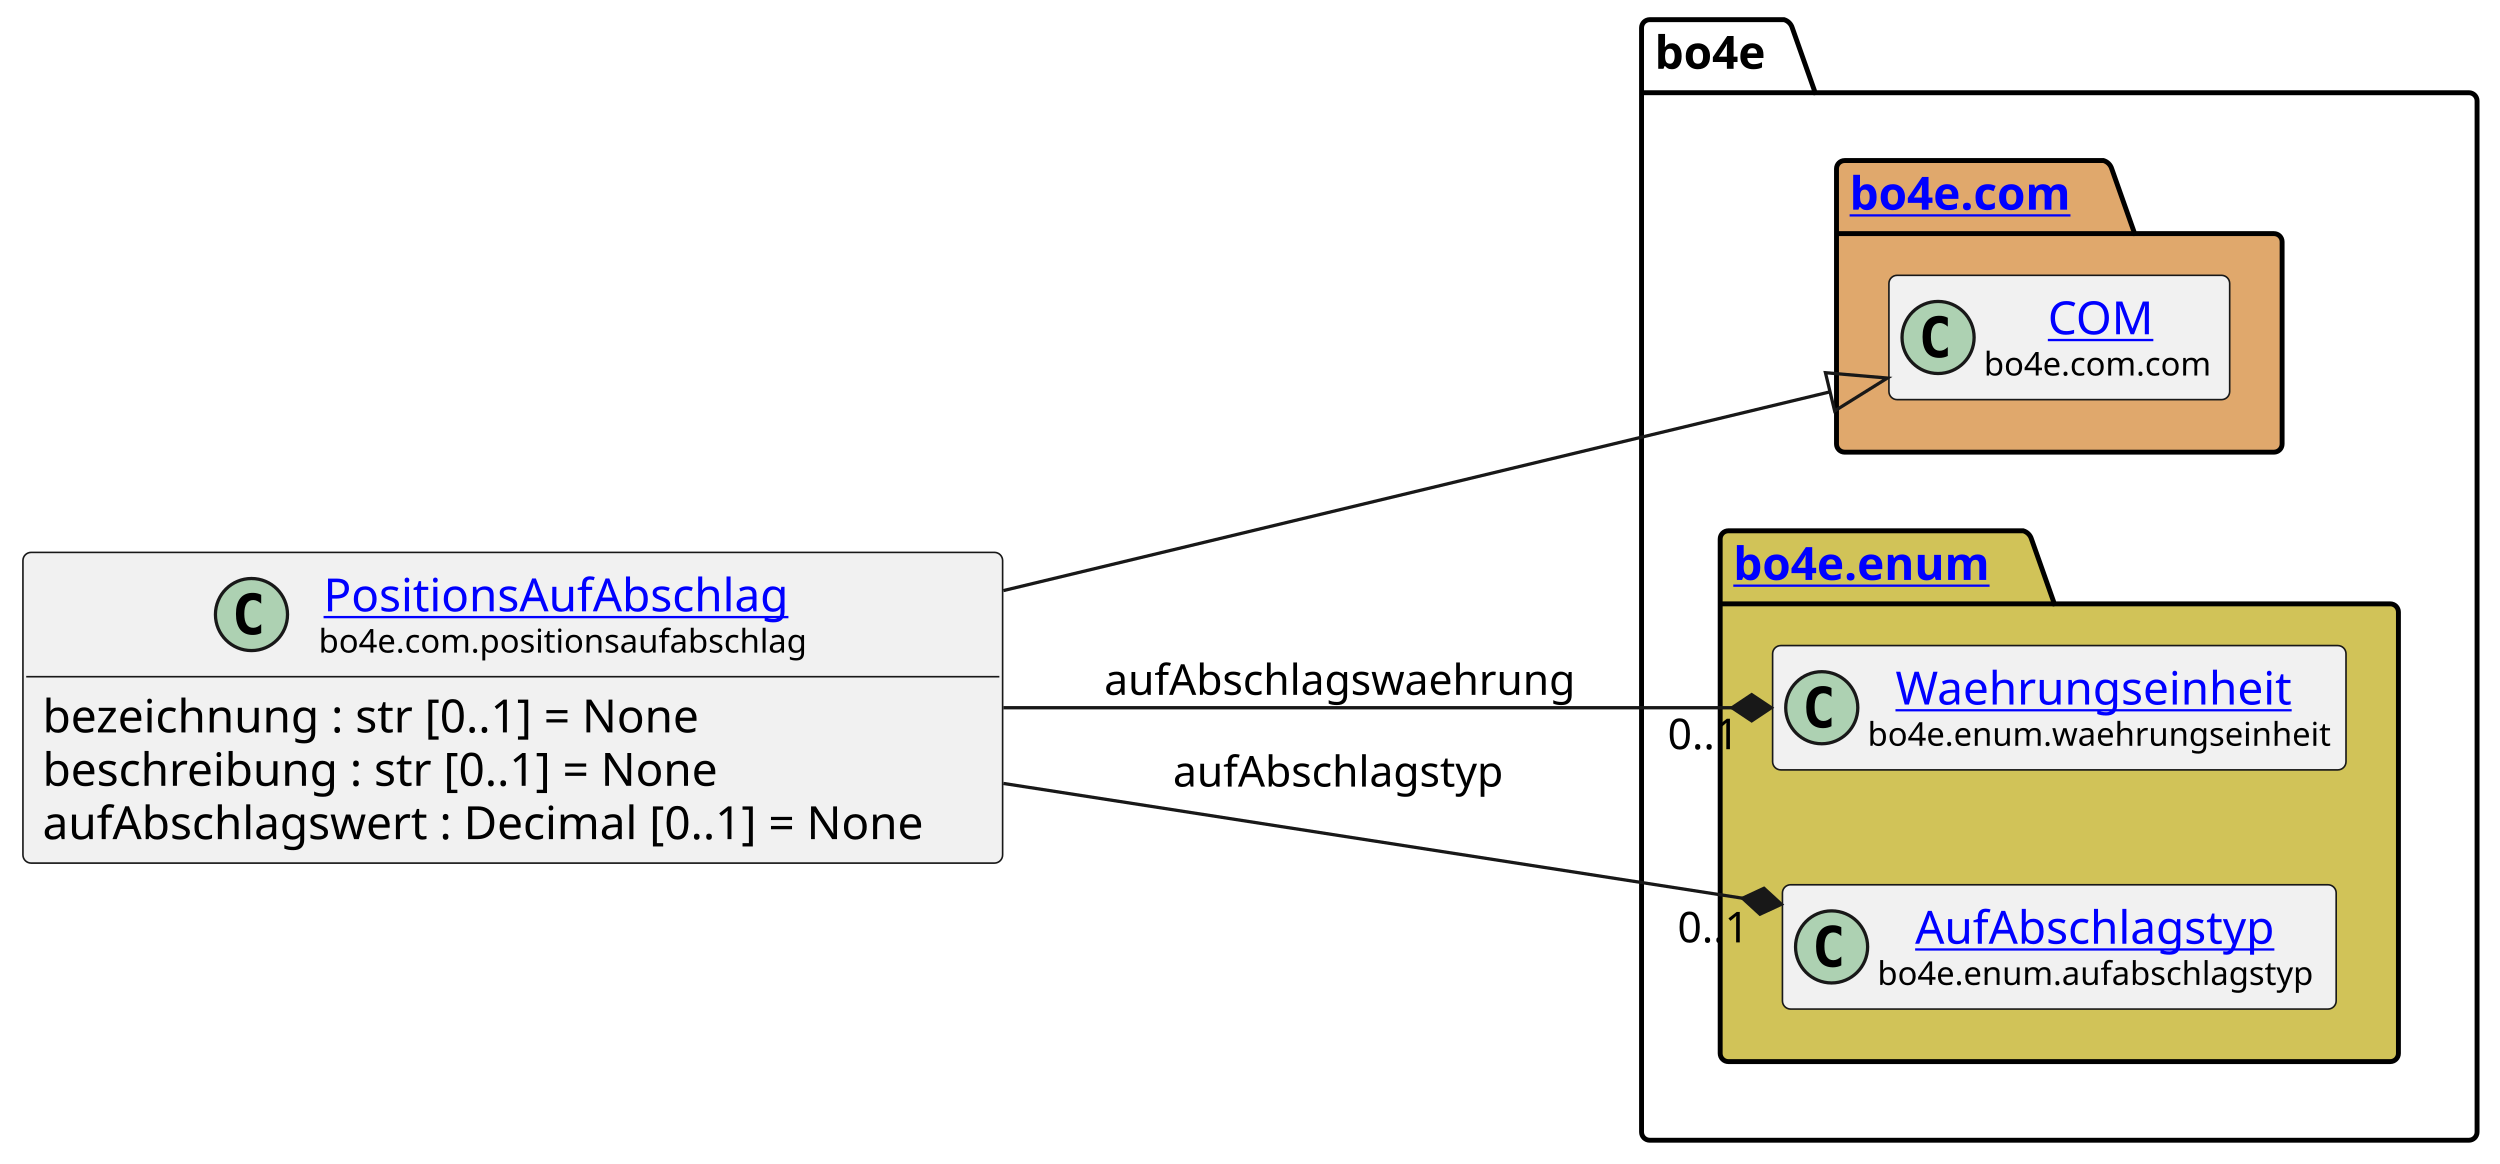
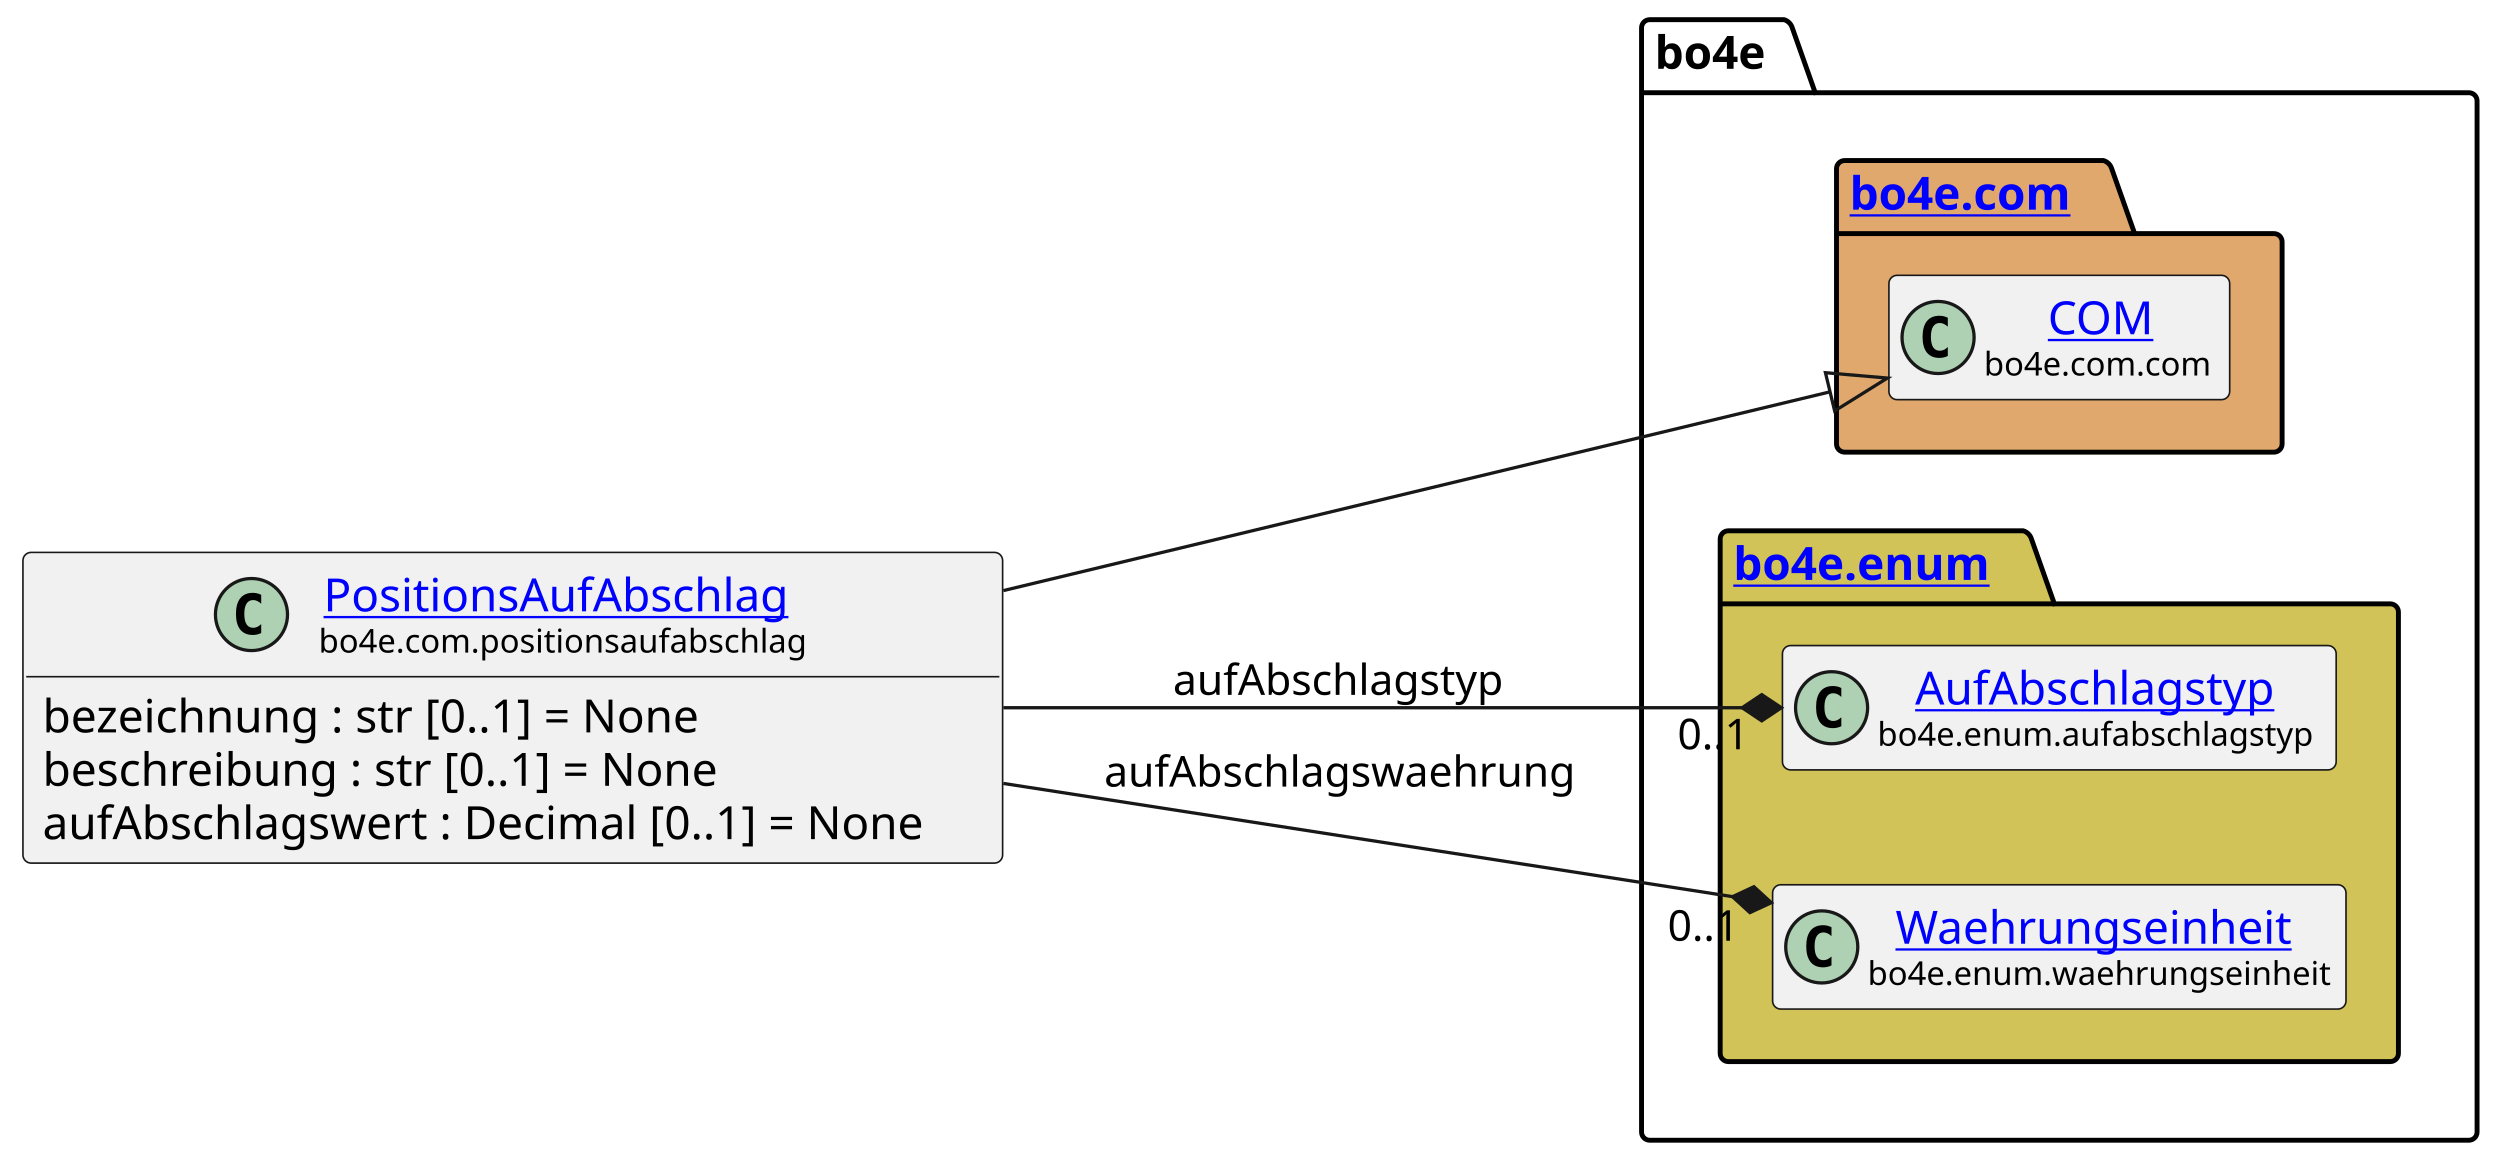
<svg xmlns="http://www.w3.org/2000/svg" xmlns:xlink="http://www.w3.org/1999/xlink" contentStyleType="text/css" height="355px" preserveAspectRatio="none" style="width:763px;height:355px;background:#FFFFFF;" version="1.1" viewBox="0 0 763 355" width="763px" zoomAndPan="magnify">
  <defs />
  <g>
    <g id="cluster_bo4e">
      <path d="M503.5,6 L544.5,6 A3.75,3.75 0 0 1 547,8.5 L554,28.297 L753.5,28.297 A2.5,2.5 0 0 1 756,30.797 L756,345.5 A2.5,2.5 0 0 1 753.5,348 L503.5,348 A2.5,2.5 0 0 1 501,345.5 L501,8.5 A2.5,2.5 0 0 1 503.5,6 " fill="none" style="stroke:#000000;stroke-width:1.5;" />
      <line style="stroke:#000000;stroke-width:1.5;" x1="501" x2="554" y1="28.297" y2="28.297" />
      <text fill="#000000" font-family="sans-serif" font-size="14" font-weight="bold" lengthAdjust="spacing" textLength="40" x="505" y="20.995">bo4e</text>
    </g>
    <g id="cluster_com">
      <path d="M563,49 L642,49 A3.75,3.75 0 0 1 644.5,51.5 L651.5,71.297 L694,71.297 A2.5,2.5 0 0 1 696.5,73.797 L696.5,135.5 A2.5,2.5 0 0 1 694,138 L563,138 A2.5,2.5 0 0 1 560.5,135.5 L560.5,51.5 A2.5,2.5 0 0 1 563,49 " fill="#E0A86C" style="stroke:#000000;stroke-width:1.5;" />
      <line style="stroke:#000000;stroke-width:1.5;" x1="560.5" x2="651.5" y1="71.297" y2="71.297" />
      <a href="https://bo4e.github.io/BO4E-python/latest/api/bo4e.com.html" target="_top" title="https://bo4e.github.io/BO4E-python/latest/api/bo4e.com.html" xlink:actuate="onRequest" xlink:href="https://bo4e.github.io/BO4E-python/latest/api/bo4e.com.html" xlink:show="new" xlink:title="https://bo4e.github.io/BO4E-python/latest/api/bo4e.com.html" xlink:type="simple">
        <text fill="#0000FF" font-family="sans-serif" font-size="14" font-weight="bold" lengthAdjust="spacing" text-decoration="underline" textLength="78" x="564.5" y="63.995">bo4e.com</text>
      </a>
    </g>
    <g id="cluster_enum">
      <path d="M527.5,162 L617.5,162 A3.75,3.75 0 0 1 620,164.5 L627,184.297 L729.5,184.297 A2.5,2.5 0 0 1 732,186.797 L732,321.5 A2.5,2.5 0 0 1 729.5,324 L527.5,324 A2.5,2.5 0 0 1 525,321.5 L525,164.5 A2.5,2.5 0 0 1 527.5,162 " fill="#D1C358" style="stroke:#000000;stroke-width:1.5;" />
      <line style="stroke:#000000;stroke-width:1.5;" x1="525" x2="627" y1="184.297" y2="184.297" />
      <a href="https://bo4e.github.io/BO4E-python/latest/api/bo4e.enum.html" target="_top" title="https://bo4e.github.io/BO4E-python/latest/api/bo4e.enum.html" xlink:actuate="onRequest" xlink:href="https://bo4e.github.io/BO4E-python/latest/api/bo4e.enum.html" xlink:show="new" xlink:title="https://bo4e.github.io/BO4E-python/latest/api/bo4e.enum.html" xlink:type="simple">
        <text fill="#0000FF" font-family="sans-serif" font-size="14" font-weight="bold" lengthAdjust="spacing" text-decoration="underline" textLength="89" x="529" y="176.995">bo4e.enum</text>
      </a>
    </g>
    <g id="elem_COM">
      <rect codeLine="10" fill="#F1F1F1" height="37.938" id="COM" rx="2.5" ry="2.5" style="stroke:#181818;stroke-width:0.5;" width="104" x="576.5" y="84.03" />
      <ellipse cx="591.5" cy="102.999" fill="#ADD1B2" rx="11" ry="11" style="stroke:#181818;stroke-width:1.0;" />
      <path d="M594.469,108.639 Q593.891,108.936 593.25,109.077 Q592.609,109.233 591.906,109.233 Q589.406,109.233 588.078,107.593 Q586.766,105.936 586.766,102.811 Q586.766,99.686 588.078,98.03 Q589.406,96.374 591.906,96.374 Q592.609,96.374 593.25,96.53 Q593.906,96.686 594.469,96.983 L594.469,99.702 Q593.844,99.124 593.25,98.858 Q592.656,98.577 592.031,98.577 Q590.688,98.577 590,99.655 Q589.312,100.718 589.312,102.811 Q589.312,104.905 590,105.983 Q590.688,107.046 592.031,107.046 Q592.656,107.046 593.25,106.78 Q593.844,106.499 594.469,105.921 L594.469,108.639 Z " fill="#000000" />
      <a href="https://bo4e.github.io/BO4E-python/latest/api/bo4e.com.html#bo4e.com.com.COM" target="_top" title="https://bo4e.github.io/BO4E-python/latest/api/bo4e.com.html#bo4e.com.com.COM" xlink:actuate="onRequest" xlink:href="https://bo4e.github.io/BO4E-python/latest/api/bo4e.com.html#bo4e.com.com.COM" xlink:show="new" xlink:title="https://bo4e.github.io/BO4E-python/latest/api/bo4e.com.html#bo4e.com.com.COM" xlink:type="simple">
        <text fill="#0000FF" font-family="sans-serif" font-size="14" lengthAdjust="spacing" text-decoration="underline" textLength="33" x="625" y="102.025">COM</text>
      </a>
      <text fill="#000000" font-family="sans-serif" font-size="10" lengthAdjust="spacing" textLength="72" x="605.5" y="114.609">bo4e.com.com</text>
    </g>
+     <g id="elem_AufAbschlagstyp">
+       <rect codeLine="13" fill="#F1F1F1" height="37.938" id="AufAbschlagstyp" rx="2.5" ry="2.5" style="stroke:#181818;stroke-width:0.5;" width="169" x="544" y="197.03" />
+       <ellipse cx="559" cy="215.999" fill="#ADD1B2" rx="11" ry="11" style="stroke:#181818;stroke-width:1.0;" />
+       <path d="M561.969,221.639 Q561.391,221.936 560.75,222.077 Q560.109,222.233 559.406,222.233 Q556.906,222.233 555.578,220.593 Q554.266,218.936 554.266,215.811 Q554.266,212.686 555.578,211.03 Q556.906,209.374 559.406,209.374 Q560.109,209.374 560.75,209.53 Q561.406,209.686 561.969,209.983 L561.969,212.702 Q561.344,212.124 560.75,211.858 Q560.156,211.577 559.531,211.577 Q558.188,211.577 557.5,212.655 Q556.812,213.718 556.812,215.811 Q556.812,217.905 557.5,218.983 Q558.188,220.046 559.531,220.046 Q560.156,220.046 560.75,219.78 Q561.344,219.499 561.969,218.921 L561.969,221.639 Z " fill="#000000" />
+       <a href="https://bo4e.github.io/BO4E-python/latest/api/bo4e.enum.html#bo4e.enum.aufabschlagstyp.AufAbschlagstyp" target="_top" title="https://bo4e.github.io/BO4E-python/latest/api/bo4e.enum.html#bo4e.enum.aufabschlagstyp.AufAbschlagstyp" xlink:actuate="onRequest" xlink:href="https://bo4e.github.io/BO4E-python/latest/api/bo4e.enum.html#bo4e.enum.aufabschlagstyp.AufAbschlagstyp" xlink:show="new" xlink:title="https://bo4e.github.io/BO4E-python/latest/api/bo4e.enum.html#bo4e.enum.aufabschlagstyp.AufAbschlagstyp" xlink:type="simple">
+         <text fill="#0000FF" font-family="sans-serif" font-size="14" lengthAdjust="spacing" text-decoration="underline" textLength="114" x="584.5" y="215.025">AufAbschlagstyp</text>
+       </a>
+       <text fill="#000000" font-family="sans-serif" font-size="10" lengthAdjust="spacing" textLength="137" x="573" y="227.609">bo4e.enum.aufabschlagstyp</text>
+     </g>
    <g id="elem_Waehrungseinheit">
-       <rect codeLine="13" fill="#F1F1F1" height="37.938" id="Waehrungseinheit" rx="2.5" ry="2.5" style="stroke:#181818;stroke-width:0.5;" width="175" x="541" y="197.03" />
-       <ellipse cx="556" cy="215.999" fill="#ADD1B2" rx="11" ry="11" style="stroke:#181818;stroke-width:1.0;" />
-       <path d="M558.969,221.639 Q558.391,221.936 557.75,222.077 Q557.109,222.233 556.406,222.233 Q553.906,222.233 552.578,220.593 Q551.266,218.936 551.266,215.811 Q551.266,212.686 552.578,211.03 Q553.906,209.374 556.406,209.374 Q557.109,209.374 557.75,209.53 Q558.406,209.686 558.969,209.983 L558.969,212.702 Q558.344,212.124 557.75,211.858 Q557.156,211.577 556.531,211.577 Q555.188,211.577 554.5,212.655 Q553.812,213.718 553.812,215.811 Q553.812,217.905 554.5,218.983 Q555.188,220.046 556.531,220.046 Q557.156,220.046 557.75,219.78 Q558.344,219.499 558.969,218.921 L558.969,221.639 Z " fill="#000000" />
+       <rect codeLine="14" fill="#F1F1F1" height="37.938" id="Waehrungseinheit" rx="2.5" ry="2.5" style="stroke:#181818;stroke-width:0.5;" width="175" x="541" y="270.03" />
+       <ellipse cx="556" cy="288.999" fill="#ADD1B2" rx="11" ry="11" style="stroke:#181818;stroke-width:1.0;" />
+       <path d="M558.969,294.639 Q558.391,294.936 557.75,295.077 Q557.109,295.233 556.406,295.233 Q553.906,295.233 552.578,293.592 Q551.266,291.936 551.266,288.811 Q551.266,285.686 552.578,284.03 Q553.906,282.374 556.406,282.374 Q557.109,282.374 557.75,282.53 Q558.406,282.686 558.969,282.983 L558.969,285.702 Q558.344,285.124 557.75,284.858 Q557.156,284.577 556.531,284.577 Q555.188,284.577 554.5,285.655 Q553.812,286.717 553.812,288.811 Q553.812,290.905 554.5,291.983 Q555.188,293.046 556.531,293.046 Q557.156,293.046 557.75,292.78 Q558.344,292.499 558.969,291.921 L558.969,294.639 Z " fill="#000000" />
      <a href="https://bo4e.github.io/BO4E-python/latest/api/bo4e.enum.html#bo4e.enum.waehrungseinheit.Waehrungseinheit" target="_top" title="https://bo4e.github.io/BO4E-python/latest/api/bo4e.enum.html#bo4e.enum.waehrungseinheit.Waehrungseinheit" xlink:actuate="onRequest" xlink:href="https://bo4e.github.io/BO4E-python/latest/api/bo4e.enum.html#bo4e.enum.waehrungseinheit.Waehrungseinheit" xlink:show="new" xlink:title="https://bo4e.github.io/BO4E-python/latest/api/bo4e.enum.html#bo4e.enum.waehrungseinheit.Waehrungseinheit" xlink:type="simple">
-         <text fill="#0000FF" font-family="sans-serif" font-size="14" lengthAdjust="spacing" text-decoration="underline" textLength="126" x="578.5" y="215.025">Waehrungseinheit</text>
+         <text fill="#0000FF" font-family="sans-serif" font-size="14" lengthAdjust="spacing" text-decoration="underline" textLength="126" x="578.5" y="288.025">Waehrungseinheit</text>
      </a>
-       <text fill="#000000" font-family="sans-serif" font-size="10" lengthAdjust="spacing" textLength="143" x="570" y="227.609">bo4e.enum.waehrungseinheit</text>
-     </g>
-     <g id="elem_AufAbschlagstyp">
-       <rect codeLine="14" fill="#F1F1F1" height="37.938" id="AufAbschlagstyp" rx="2.5" ry="2.5" style="stroke:#181818;stroke-width:0.5;" width="169" x="544" y="270.03" />
-       <ellipse cx="559" cy="288.999" fill="#ADD1B2" rx="11" ry="11" style="stroke:#181818;stroke-width:1.0;" />
-       <path d="M561.969,294.639 Q561.391,294.936 560.75,295.077 Q560.109,295.233 559.406,295.233 Q556.906,295.233 555.578,293.592 Q554.266,291.936 554.266,288.811 Q554.266,285.686 555.578,284.03 Q556.906,282.374 559.406,282.374 Q560.109,282.374 560.75,282.53 Q561.406,282.686 561.969,282.983 L561.969,285.702 Q561.344,285.124 560.75,284.858 Q560.156,284.577 559.531,284.577 Q558.188,284.577 557.5,285.655 Q556.812,286.717 556.812,288.811 Q556.812,290.905 557.5,291.983 Q558.188,293.046 559.531,293.046 Q560.156,293.046 560.75,292.78 Q561.344,292.499 561.969,291.921 L561.969,294.639 Z " fill="#000000" />
-       <a href="https://bo4e.github.io/BO4E-python/latest/api/bo4e.enum.html#bo4e.enum.aufabschlagstyp.AufAbschlagstyp" target="_top" title="https://bo4e.github.io/BO4E-python/latest/api/bo4e.enum.html#bo4e.enum.aufabschlagstyp.AufAbschlagstyp" xlink:actuate="onRequest" xlink:href="https://bo4e.github.io/BO4E-python/latest/api/bo4e.enum.html#bo4e.enum.aufabschlagstyp.AufAbschlagstyp" xlink:show="new" xlink:title="https://bo4e.github.io/BO4E-python/latest/api/bo4e.enum.html#bo4e.enum.aufabschlagstyp.AufAbschlagstyp" xlink:type="simple">
-         <text fill="#0000FF" font-family="sans-serif" font-size="14" lengthAdjust="spacing" text-decoration="underline" textLength="114" x="584.5" y="288.025">AufAbschlagstyp</text>
-       </a>
-       <text fill="#000000" font-family="sans-serif" font-size="10" lengthAdjust="spacing" textLength="137" x="573" y="300.609">bo4e.enum.aufabschlagstyp</text>
+       <text fill="#000000" font-family="sans-serif" font-size="10" lengthAdjust="spacing" textLength="143" x="570" y="300.609">bo4e.enum.waehrungseinheit</text>
    </g>
    <g id="elem_PositionsAufAbschlag">
      <rect codeLine="3" fill="#F1F1F1" height="94.828" id="PositionsAufAbschlag" rx="2.5" ry="2.5" style="stroke:#181818;stroke-width:0.5;" width="299" x="7" y="168.59" />
      <ellipse cx="76.75" cy="187.559" fill="#ADD1B2" rx="11" ry="11" style="stroke:#181818;stroke-width:1.0;" />
      <path d="M79.719,193.199 Q79.141,193.496 78.5,193.637 Q77.859,193.793 77.156,193.793 Q74.656,193.793 73.328,192.153 Q72.016,190.496 72.016,187.371 Q72.016,184.246 73.328,182.59 Q74.656,180.934 77.156,180.934 Q77.859,180.934 78.5,181.09 Q79.156,181.246 79.719,181.543 L79.719,184.262 Q79.094,183.684 78.5,183.418 Q77.906,183.137 77.281,183.137 Q75.938,183.137 75.25,184.215 Q74.562,185.278 74.562,187.371 Q74.562,189.465 75.25,190.543 Q75.938,191.606 77.281,191.606 Q77.906,191.606 78.5,191.34 Q79.094,191.059 79.719,190.481 L79.719,193.199 Z " fill="#000000" />
      <a href="https://bo4e.github.io/BO4E-python/latest/api/bo4e.com.html#bo4e.com.positionsaufabschlag.PositionsAufAbschlag" target="_top" title="https://bo4e.github.io/BO4E-python/latest/api/bo4e.com.html#bo4e.com.positionsaufabschlag.PositionsAufAbschlag" xlink:actuate="onRequest" xlink:href="https://bo4e.github.io/BO4E-python/latest/api/bo4e.com.html#bo4e.com.positionsaufabschlag.PositionsAufAbschlag" xlink:show="new" xlink:title="https://bo4e.github.io/BO4E-python/latest/api/bo4e.com.html#bo4e.com.positionsaufabschlag.PositionsAufAbschlag" xlink:type="simple">
        <text fill="#0000FF" font-family="sans-serif" font-size="14" lengthAdjust="spacing" text-decoration="underline" textLength="148" x="98.75" y="186.585">PositionsAufAbschlag</text>
      </a>
      <text fill="#000000" font-family="sans-serif" font-size="10" lengthAdjust="spacing" textLength="151" x="97.25" y="199.169">bo4e.com.positionsaufabschlag</text>
      <line style="stroke:#181818;stroke-width:0.5;" x1="8" x2="305" y1="206.528" y2="206.528" />
      <text fill="#000000" font-family="sans-serif" font-size="14" lengthAdjust="spacing" textLength="219" x="13" y="223.523">bezeichnung : str [0..1] = None</text>
      <text fill="#000000" font-family="sans-serif" font-size="14" lengthAdjust="spacing" textLength="224" x="13" y="239.82">beschreibung : str [0..1] = None</text>
      <text fill="#000000" font-family="sans-serif" font-size="14" lengthAdjust="spacing" textLength="287" x="13" y="256.116">aufAbschlagswert : Decimal [0..1] = None</text>
    </g>
    <g id="link_PositionsAufAbschlag_COM">
      <path codeLine="17" d="M306.21,180.25 C398.59,158.04 494.128,135.067 558.529,119.587 " fill="none" id="PositionsAufAbschlag-to-COM" style="stroke:#181818;stroke-width:1.0;" />
      <polygon fill="none" points="576.03,115.38,557.126,113.753,559.931,125.421,576.03,115.38" style="stroke:#181818;stroke-width:1.0;" />
    </g>
    <g id="link_PositionsAufAbschlag_AufAbschlagstyp">
-       <path codeLine="18" d="M306.21,239.1 C384.61,251.27 466.022,263.918 531.822,274.138 " fill="none" id="PositionsAufAbschlag-to-AufAbschlagstyp" style="stroke:#181818;stroke-width:1.0;" />
-       <polygon fill="#181818" points="543.68,275.98,538.365,271.106,531.822,274.138,537.137,279.012,543.68,275.98" style="stroke:#181818;stroke-width:1.0;" />
-       <text fill="#000000" font-family="sans-serif" font-size="13" lengthAdjust="spacing" textLength="105" x="358" y="240.067">aufAbschlagstyp</text>
-       <text fill="#000000" font-family="sans-serif" font-size="13" lengthAdjust="spacing" textLength="24" x="511.965" y="287.612">0..1</text>
+       <path codeLine="18" d="M306.21,216 C384.61,216 465.88,216 531.68,216 " fill="none" id="PositionsAufAbschlag-to-AufAbschlagstyp" style="stroke:#181818;stroke-width:1.0;" />
+       <polygon fill="#181818" points="543.68,216,537.68,212,531.68,216,537.68,220,543.68,216" style="stroke:#181818;stroke-width:1.0;" />
+       <text fill="#000000" font-family="sans-serif" font-size="13" lengthAdjust="spacing" textLength="105" x="358" y="212.067">aufAbschlagstyp</text>
+       <text fill="#000000" font-family="sans-serif" font-size="13" lengthAdjust="spacing" textLength="24" x="511.965" y="228.67">0..1</text>
    </g>
    <g id="link_PositionsAufAbschlag_Waehrungseinheit">
-       <path codeLine="19" d="M306.21,216 C383.4,216 463,216 528.61,216 " fill="none" id="PositionsAufAbschlag-to-Waehrungseinheit" style="stroke:#181818;stroke-width:1.0;" />
-       <polygon fill="#181818" points="540.61,216,534.61,212,528.61,216,534.61,220,540.61,216" style="stroke:#181818;stroke-width:1.0;" />
-       <text fill="#000000" font-family="sans-serif" font-size="13" lengthAdjust="spacing" textLength="147" x="337" y="212.067">aufAbschlagswaehrung</text>
-       <text fill="#000000" font-family="sans-serif" font-size="13" lengthAdjust="spacing" textLength="24" x="508.962" y="228.646">0..1</text>
+       <path codeLine="19" d="M306.21,239.1 C383.4,251.09 463.142,263.468 528.752,273.658 " fill="none" id="PositionsAufAbschlag-to-Waehrungseinheit" style="stroke:#181818;stroke-width:1.0;" />
+       <polygon fill="#181818" points="540.61,275.5,535.295,270.627,528.752,273.658,534.067,278.532,540.61,275.5" style="stroke:#181818;stroke-width:1.0;" />
+       <text fill="#000000" font-family="sans-serif" font-size="13" lengthAdjust="spacing" textLength="147" x="337" y="240.067">aufAbschlagswaehrung</text>
+       <text fill="#000000" font-family="sans-serif" font-size="13" lengthAdjust="spacing" textLength="24" x="508.962" y="287.113">0..1</text>
    </g>
  </g>
</svg>
